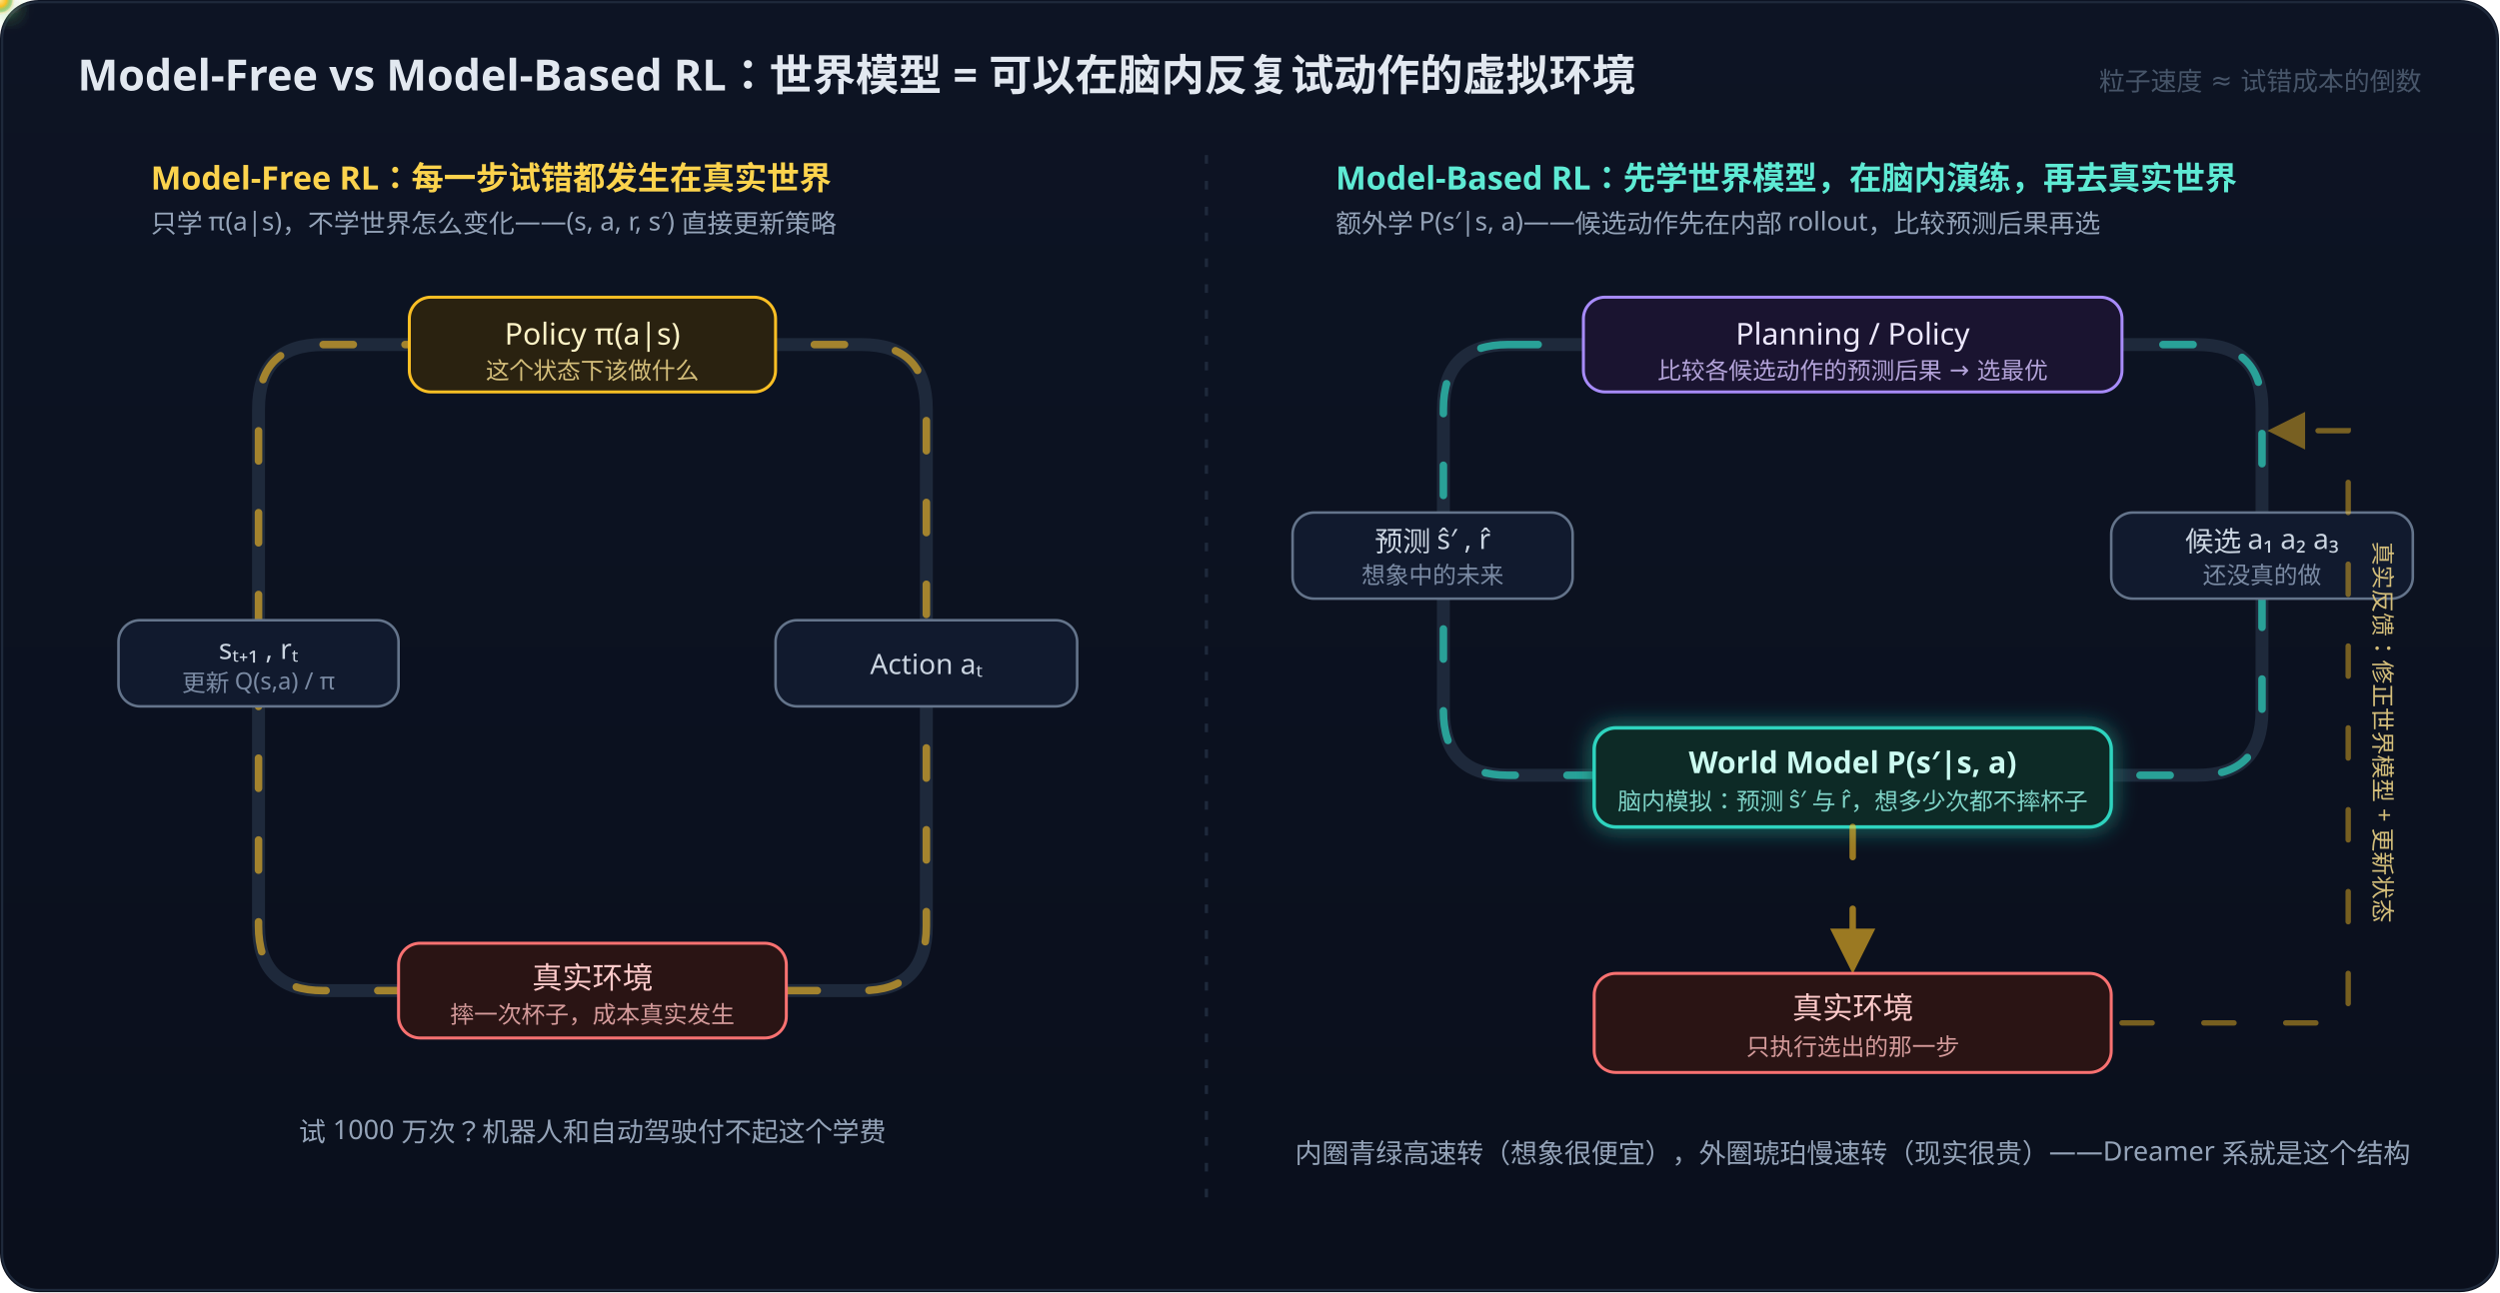
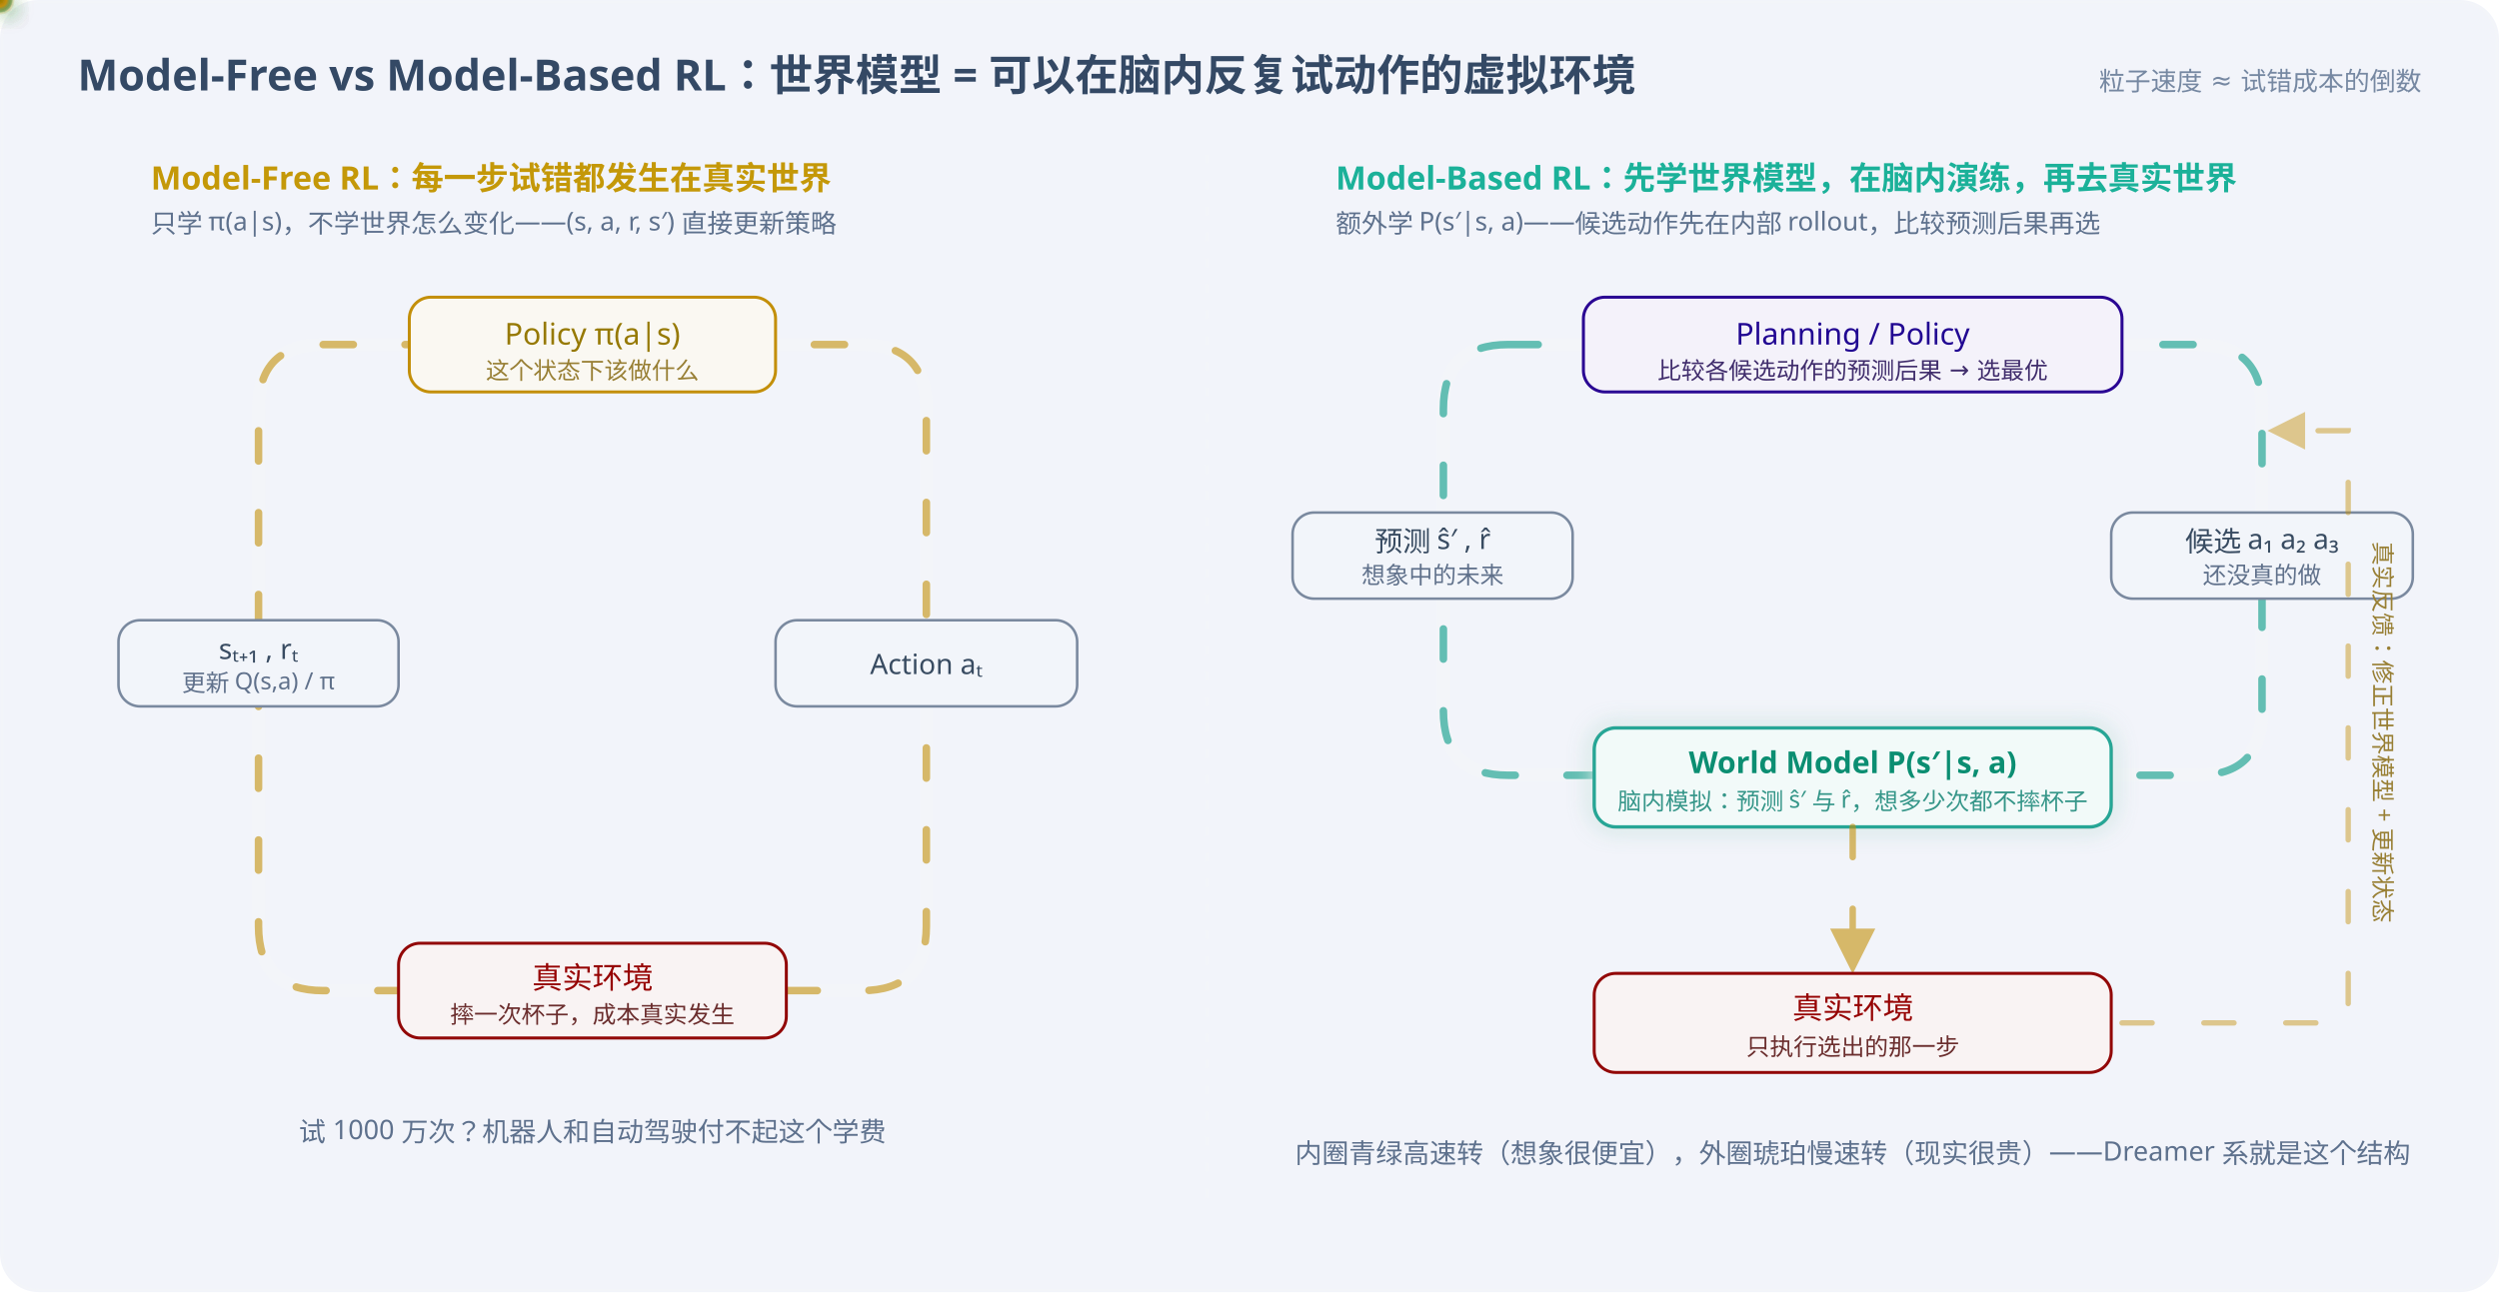
<svg xmlns="http://www.w3.org/2000/svg" width="1160" height="600" viewBox="0 0 1160 600" font-family="PingFang SC, Hiragino Sans GB, Microsoft YaHei, sans-serif">
  <defs>
    <linearGradient id="bg" x1="0" y1="0" x2="0" y2="1">
-       <stop offset="0" stop-color="#0d1424" />
-       <stop offset="1" stop-color="#0a0f1c" />
+       <stop offset="0" stop-color="#f2f4fa" />
+       <stop offset="1" stop-color="#f2f4fa" />
    </linearGradient>
    <filter id="softGlow" x="-60%" y="-60%" width="220%" height="220%">
      <feGaussianBlur stdDeviation="5" result="b" />
      <feMerge>
        <feMergeNode in="b" />
        <feMergeNode in="SourceGraphic" />
      </feMerge>
    </filter>
    <radialGradient id="pTeal" cx="0.5" cy="0.5" r="0.5">
-       <stop offset="0" stop-color="#a5f3fc" />
-       <stop offset="0.5" stop-color="#2dd4bf" />
-       <stop offset="1" stop-color="#2dd4bf" stop-opacity="0" />
+       <stop offset="0" stop-color="#058594" />
+       <stop offset="0.5" stop-color="#26a696" />
+       <stop offset="1" stop-color="#26a696" stop-opacity="0" />
    </radialGradient>
    <radialGradient id="pAmber" cx="0.5" cy="0.5" r="0.5">
-       <stop offset="0" stop-color="#fde68a" />
-       <stop offset="0.5" stop-color="#fbbf24" />
-       <stop offset="1" stop-color="#fbbf24" stop-opacity="0" />
+       <stop offset="0" stop-color="#967903" />
+       <stop offset="0.5" stop-color="#c38f09" />
+       <stop offset="1" stop-color="#c38f09" stop-opacity="0" />
    </radialGradient>
    <radialGradient id="pViolet" cx="0.5" cy="0.5" r="0.5">
-       <stop offset="0" stop-color="#ddd6fe" />
-       <stop offset="0.5" stop-color="#a78bfa" />
-       <stop offset="1" stop-color="#a78bfa" stop-opacity="0" />
+       <stop offset="0" stop-color="#1d0495" />
+       <stop offset="0.5" stop-color="#2a0693" />
+       <stop offset="1" stop-color="#2a0693" stop-opacity="0" />
    </radialGradient>
    <marker id="arrowAmber" viewBox="0 0 10 10" refX="8" refY="5" markerWidth="7" markerHeight="7" orient="auto-start-reverse">
-       <path d="M 0 0 L 10 5 L 0 10 z" fill="#fbbf24" />
+       <path d="M 0 0 L 10 5 L 0 10 z" fill="#c38f09" />
    </marker>
    <marker id="arrowTeal" viewBox="0 0 10 10" refX="8" refY="5" markerWidth="7" markerHeight="7" orient="auto-start-reverse">
-       <path d="M 0 0 L 10 5 L 0 10 z" fill="#2dd4bf" />
+       <path d="M 0 0 L 10 5 L 0 10 z" fill="#26a696" />
    </marker>
  </defs>
  <style>
    @keyframes flowDash { to { stroke-dashoffset: -76; } }
    @keyframes pulse { 0%,100% { opacity: 0.3; } 50% { opacity: 0.9; } }
    @keyframes shimmer { 0%,100% { opacity: 0.82; } 50% { opacity: 1; } }
    .flowSlow { stroke-dasharray: 14 24; animation: flowDash 4.5s linear infinite; }
    .flowFast { stroke-dasharray: 14 24; animation: flowDash 0.9s linear infinite; }
    .flowMid  { stroke-dasharray: 14 24; animation: flowDash 2.4s linear infinite; }
    .halo { animation: pulse 1.8s ease-in-out infinite; }
    .node { animation: shimmer 3.5s ease-in-out infinite; }
  </style>
  <rect width="1160" height="600" rx="18" fill="url(#bg)" />
-   <rect x="1" y="1" width="1158" height="598" rx="17" fill="none" stroke="#1e293b" stroke-width="1" />
-   <text x="36" y="42" font-size="20" font-weight="700" fill="#e2e8f0">Model-Free vs Model-Based RL：世界模型 = 可以在脑内反复试动作的虚拟环境</text>
-   <text x="1124" y="42" font-size="12" fill="#475569" text-anchor="end">粒子速度 ≈ 试错成本的倒数</text>
-   <text x="70" y="88" font-size="15" font-weight="600" fill="#fcd34d">Model-Free RL：每一步试错都发生在真实世界</text>
-   <text x="70" y="108" font-size="12" fill="#94a3b8">只学 π(a|s)，不学世界怎么变化——(s, a, r, s′) 直接更新策略</text>
-   <path d="M 150 160 H 400 Q 430 160 430 190 V 430 Q 430 460 400 460 H 150 Q 120 460 120 430 V 190 Q 120 160 150 160" fill="none" stroke="#1e293b" stroke-width="6" stroke-linecap="round" />
-   <path class="flowSlow" d="M 150 160 H 400 Q 430 160 430 190 V 430 Q 430 460 400 460 H 150 Q 120 460 120 430 V 190 Q 120 160 150 160" fill="none" stroke="#fbbf24" stroke-width="3.5" stroke-linecap="round" opacity="0.6" />
+   <rect x="1" y="1" width="1158" height="598" rx="17" fill="none" stroke="#f3f5f9" stroke-width="1" />
+   <text x="36" y="42" font-size="20" font-weight="700" fill="#344965">Model-Free vs Model-Based RL：世界模型 = 可以在脑内反复试动作的虚拟环境</text>
+   <text x="1124" y="42" font-size="12" fill="#7688a2" text-anchor="end">粒子速度 ≈ 试错成本的倒数</text>
+   <text x="70" y="88" font-size="15" font-weight="600" fill="#c49808">Model-Free RL：每一步试错都发生在真实世界</text>
+   <text x="70" y="108" font-size="12" fill="#5e718d">只学 π(a|s)，不学世界怎么变化——(s, a, r, s′) 直接更新策略</text>
+   <path d="M 150 160 H 400 Q 430 160 430 190 V 430 Q 430 460 400 460 H 150 Q 120 460 120 430 V 190 Q 120 160 150 160" fill="none" stroke="#f3f5f9" stroke-width="6" stroke-linecap="round" />
+   <path class="flowSlow" d="M 150 160 H 400 Q 430 160 430 190 V 430 Q 430 460 400 460 H 150 Q 120 460 120 430 V 190 Q 120 160 150 160" fill="none" stroke="#c38f09" stroke-width="3.5" stroke-linecap="round" opacity="0.6" />
  <circle r="7" fill="url(#pAmber)" filter="url(#softGlow)">
    <animateMotion dur="9s" repeatCount="indefinite" path="M 150 160 H 400 Q 430 160 430 190 V 430 Q 430 460 400 460 H 150 Q 120 460 120 430 V 190 Q 120 160 150 160" />
  </circle>
  <g class="node">
-     <rect x="190" y="138" width="170" height="44" rx="10" fill="#2a2210" stroke="#fbbf24" stroke-width="1.4" />
-     <text x="275" y="160" font-size="14" fill="#fef3c7" text-anchor="middle">Policy π(a|s)</text>
-     <text x="275" y="176" font-size="11" fill="#d4be7a" text-anchor="middle">这个状态下该做什么</text>
-     <rect x="360" y="288" width="140" height="40" rx="10" fill="#111a2e" stroke="#64748b" stroke-width="1.2" />
-     <text x="430" y="313" font-size="13" fill="#cbd5e1" text-anchor="middle">Action aₜ</text>
-     <rect x="185" y="438" width="180" height="44" rx="10" fill="#2a1414" stroke="#f87171" stroke-width="1.4" />
-     <text x="275" y="459" font-size="14" fill="#fecaca" text-anchor="middle">真实环境</text>
-     <text x="275" y="475" font-size="11" fill="#d49a9a" text-anchor="middle">摔一次杯子，成本真实发生</text>
-     <rect x="55" y="288" width="130" height="40" rx="10" fill="#111a2e" stroke="#64748b" stroke-width="1.2" />
-     <text x="120" y="306" font-size="13" fill="#cbd5e1" text-anchor="middle">sₜ₊₁ , rₜ</text>
-     <text x="120" y="321" font-size="11" fill="#7a8aa3" text-anchor="middle">更新 Q(s,a) / π</text>
+     <rect x="190" y="138" width="170" height="44" rx="10" fill="#faf8f2" stroke="#c38f09" stroke-width="1.4" />
+     <text x="275" y="160" font-size="14" fill="#967903" text-anchor="middle">Policy π(a|s)</text>
+     <text x="275" y="176" font-size="11" fill="#987f34" text-anchor="middle">这个状态下该做什么</text>
+     <rect x="360" y="288" width="140" height="40" rx="10" fill="#f2f5fa" stroke="#7a899f" stroke-width="1.2" />
+     <text x="430" y="313" font-size="13" fill="#384b61" text-anchor="middle">Action aₜ</text>
+     <rect x="185" y="438" width="180" height="44" rx="10" fill="#f9f3f3" stroke="#920707" stroke-width="1.4" />
+     <text x="275" y="459" font-size="14" fill="#960303" text-anchor="middle">真实环境</text>
+     <text x="275" y="475" font-size="11" fill="#6b2e2e" text-anchor="middle">摔一次杯子，成本真实发生</text>
+     <rect x="55" y="288" width="130" height="40" rx="10" fill="#f2f5fa" stroke="#7a899f" stroke-width="1.2" />
+     <text x="120" y="306" font-size="13" fill="#384b61" text-anchor="middle">sₜ₊₁ , rₜ</text>
+     <text x="120" y="321" font-size="11" fill="#60718b" text-anchor="middle">更新 Q(s,a) / π</text>
  </g>
-   <text x="275" y="530" font-size="12.5" fill="#94a3b8" text-anchor="middle">试 1000 万次？机器人和自动驾驶付不起这个学费</text>
-   <line x1="560" y1="72" x2="560" y2="560" stroke="#1e293b" stroke-width="1.5" stroke-dasharray="4 8" />
-   <text x="620" y="88" font-size="15" font-weight="600" fill="#5eead4">Model-Based RL：先学世界模型，在脑内演练，再去真实世界</text>
-   <text x="620" y="108" font-size="12" fill="#94a3b8">额外学 P(s′|s, a)——候选动作先在内部 rollout，比较预测后果再选</text>
-   <path d="M 700 160 H 1020 Q 1050 160 1050 190 V 330 Q 1050 360 1020 360 H 700 Q 670 360 670 330 V 190 Q 670 160 700 160" fill="none" stroke="#1e293b" stroke-width="6" stroke-linecap="round" />
-   <path class="flowFast" d="M 700 160 H 1020 Q 1050 160 1050 190 V 330 Q 1050 360 1020 360 H 700 Q 670 360 670 330 V 190 Q 670 160 700 160" fill="none" stroke="#2dd4bf" stroke-width="3.5" stroke-linecap="round" opacity="0.7" />
+   <text x="275" y="530" font-size="12.5" fill="#5e718d" text-anchor="middle">试 1000 万次？机器人和自动驾驶付不起这个学费</text>
+   <line x1="560" y1="72" x2="560" y2="560" stroke="#f3f5f9" stroke-width="1.5" stroke-dasharray="4 8" />
+   <text x="620" y="88" font-size="15" font-weight="600" fill="#1bb199">Model-Based RL：先学世界模型，在脑内演练，再去真实世界</text>
+   <text x="620" y="108" font-size="12" fill="#5e718d">额外学 P(s′|s, a)——候选动作先在内部 rollout，比较预测后果再选</text>
+   <path d="M 700 160 H 1020 Q 1050 160 1050 190 V 330 Q 1050 360 1020 360 H 700 Q 670 360 670 330 V 190 Q 670 160 700 160" fill="none" stroke="#f3f5f9" stroke-width="6" stroke-linecap="round" />
+   <path class="flowFast" d="M 700 160 H 1020 Q 1050 160 1050 190 V 330 Q 1050 360 1020 360 H 700 Q 670 360 670 330 V 190 Q 670 160 700 160" fill="none" stroke="#26a696" stroke-width="3.5" stroke-linecap="round" opacity="0.7" />
  <circle r="6" fill="url(#pTeal)" filter="url(#softGlow)">
    <animateMotion dur="1.6s" repeatCount="indefinite" path="M 700 160 H 1020 Q 1050 160 1050 190 V 330 Q 1050 360 1020 360 H 700 Q 670 360 670 330 V 190 Q 670 160 700 160" />
  </circle>
  <circle r="6" fill="url(#pTeal)" filter="url(#softGlow)">
    <animateMotion dur="1.6s" begin="0.55s" repeatCount="indefinite" path="M 700 160 H 1020 Q 1050 160 1050 190 V 330 Q 1050 360 1020 360 H 700 Q 670 360 670 330 V 190 Q 670 160 700 160" />
  </circle>
  <circle r="6" fill="url(#pTeal)" filter="url(#softGlow)">
    <animateMotion dur="1.6s" begin="1.1s" repeatCount="indefinite" path="M 700 160 H 1020 Q 1050 160 1050 190 V 330 Q 1050 360 1020 360 H 700 Q 670 360 670 330 V 190 Q 670 160 700 160" />
  </circle>
  <g class="node">
-     <rect x="735" y="138" width="250" height="44" rx="10" fill="#1a1430" stroke="#a78bfa" stroke-width="1.4" />
-     <text x="860" y="160" font-size="14" fill="#ede9fe" text-anchor="middle">Planning / Policy</text>
-     <text x="860" y="176" font-size="11" fill="#b3a3d9" text-anchor="middle">比较各候选动作的预测后果 → 选最优</text>
-     <rect x="980" y="238" width="140" height="40" rx="10" fill="#111a2e" stroke="#64748b" stroke-width="1.2" />
-     <text x="1050" y="256" font-size="13" fill="#cbd5e1" text-anchor="middle">候选 a₁ a₂ a₃</text>
-     <text x="1050" y="271" font-size="11" fill="#7a8aa3" text-anchor="middle">还没真的做</text>
-     <rect x="740" y="338" width="240" height="46" rx="10" fill="#0f2a26" stroke="#2dd4bf" stroke-width="1.6" filter="url(#softGlow)" />
-     <text x="860" y="359" font-size="14" font-weight="600" fill="#ccfbf1" text-anchor="middle">World Model  P(s′|s, a)</text>
-     <text x="860" y="376" font-size="11" fill="#7fd4c8" text-anchor="middle">脑内模拟：预测 ŝ′ 与 r̂，想多少次都不摔杯子</text>
-     <rect x="600" y="238" width="130" height="40" rx="10" fill="#111a2e" stroke="#64748b" stroke-width="1.2" />
-     <text x="665" y="256" font-size="13" fill="#cbd5e1" text-anchor="middle">预测 ŝ′ , r̂</text>
-     <text x="665" y="271" font-size="11" fill="#7a8aa3" text-anchor="middle">想象中的未来</text>
+     <rect x="735" y="138" width="250" height="44" rx="10" fill="#f4f2fa" stroke="#2a0693" stroke-width="1.4" />
+     <text x="860" y="160" font-size="14" fill="#210792" text-anchor="middle">Planning / Policy</text>
+     <text x="860" y="176" font-size="11" fill="#402d6c" text-anchor="middle">比较各候选动作的预测后果 → 选最优</text>
+     <rect x="980" y="238" width="140" height="40" rx="10" fill="#f2f5fa" stroke="#7a899f" stroke-width="1.2" />
+     <text x="1050" y="256" font-size="13" fill="#384b61" text-anchor="middle">候选 a₁ a₂ a₃</text>
+     <text x="1050" y="271" font-size="11" fill="#60718b" text-anchor="middle">还没真的做</text>
+     <rect x="740" y="338" width="240" height="46" rx="10" fill="#f2faf9" stroke="#26a696" stroke-width="1.6" filter="url(#softGlow)" />
+     <text x="860" y="359" font-size="14" font-weight="600" fill="#0b8e72" text-anchor="middle">World Model  P(s′|s, a)</text>
+     <text x="860" y="376" font-size="11" fill="#369689" text-anchor="middle">脑内模拟：预测 ŝ′ 与 r̂，想多少次都不摔杯子</text>
+     <rect x="600" y="238" width="130" height="40" rx="10" fill="#f2f5fa" stroke="#7a899f" stroke-width="1.2" />
+     <text x="665" y="256" font-size="13" fill="#384b61" text-anchor="middle">预测 ŝ′ , r̂</text>
+     <text x="665" y="271" font-size="11" fill="#60718b" text-anchor="middle">想象中的未来</text>
  </g>
-   <path class="flowMid" d="M 860 384 V 448" fill="none" stroke="#fbbf24" stroke-width="3" stroke-linecap="round" opacity="0.6" marker-end="url(#arrowAmber)" />
+   <path class="flowMid" d="M 860 384 V 448" fill="none" stroke="#c38f09" stroke-width="3" stroke-linecap="round" opacity="0.6" marker-end="url(#arrowAmber)" />
  <circle r="6" fill="url(#pAmber)" filter="url(#softGlow)">
    <animateMotion dur="4.5s" repeatCount="indefinite" path="M 860 384 V 448" />
  </circle>
  <g class="node">
-     <rect x="740" y="452" width="240" height="46" rx="10" fill="#2a1414" stroke="#f87171" stroke-width="1.4" />
-     <text x="860" y="473" font-size="14" fill="#fecaca" text-anchor="middle">真实环境</text>
-     <text x="860" y="490" font-size="11" fill="#d49a9a" text-anchor="middle">只执行选出的那一步</text>
+     <rect x="740" y="452" width="240" height="46" rx="10" fill="#f9f3f3" stroke="#920707" stroke-width="1.4" />
+     <text x="860" y="473" font-size="14" fill="#960303" text-anchor="middle">真实环境</text>
+     <text x="860" y="490" font-size="11" fill="#6b2e2e" text-anchor="middle">只执行选出的那一步</text>
  </g>
-   <path class="flowMid" d="M 985 475 H 1090 V 200 H 1056" fill="none" stroke="#fbbf24" stroke-width="2.5" stroke-linecap="round" opacity="0.45" marker-end="url(#arrowAmber)" />
-   <text x="1102" y="340" font-size="11" fill="#d4be7a" transform="rotate(90 1102 340)" text-anchor="middle">真实反馈：修正世界模型 + 更新状态</text>
-   <text x="860" y="540" font-size="12.5" fill="#94a3b8" text-anchor="middle">内圈青绿高速转（想象很便宜），外圈琥珀慢速转（现实很贵）——Dreamer 系就是这个结构</text>
+   <path class="flowMid" d="M 985 475 H 1090 V 200 H 1056" fill="none" stroke="#c38f09" stroke-width="2.5" stroke-linecap="round" opacity="0.45" marker-end="url(#arrowAmber)" />
+   <text x="1102" y="340" font-size="11" fill="#987f34" transform="rotate(90 1102 340)" text-anchor="middle">真实反馈：修正世界模型 + 更新状态</text>
+   <text x="860" y="540" font-size="12.5" fill="#5e718d" text-anchor="middle">内圈青绿高速转（想象很便宜），外圈琥珀慢速转（现实很贵）——Dreamer 系就是这个结构</text>
</svg>
